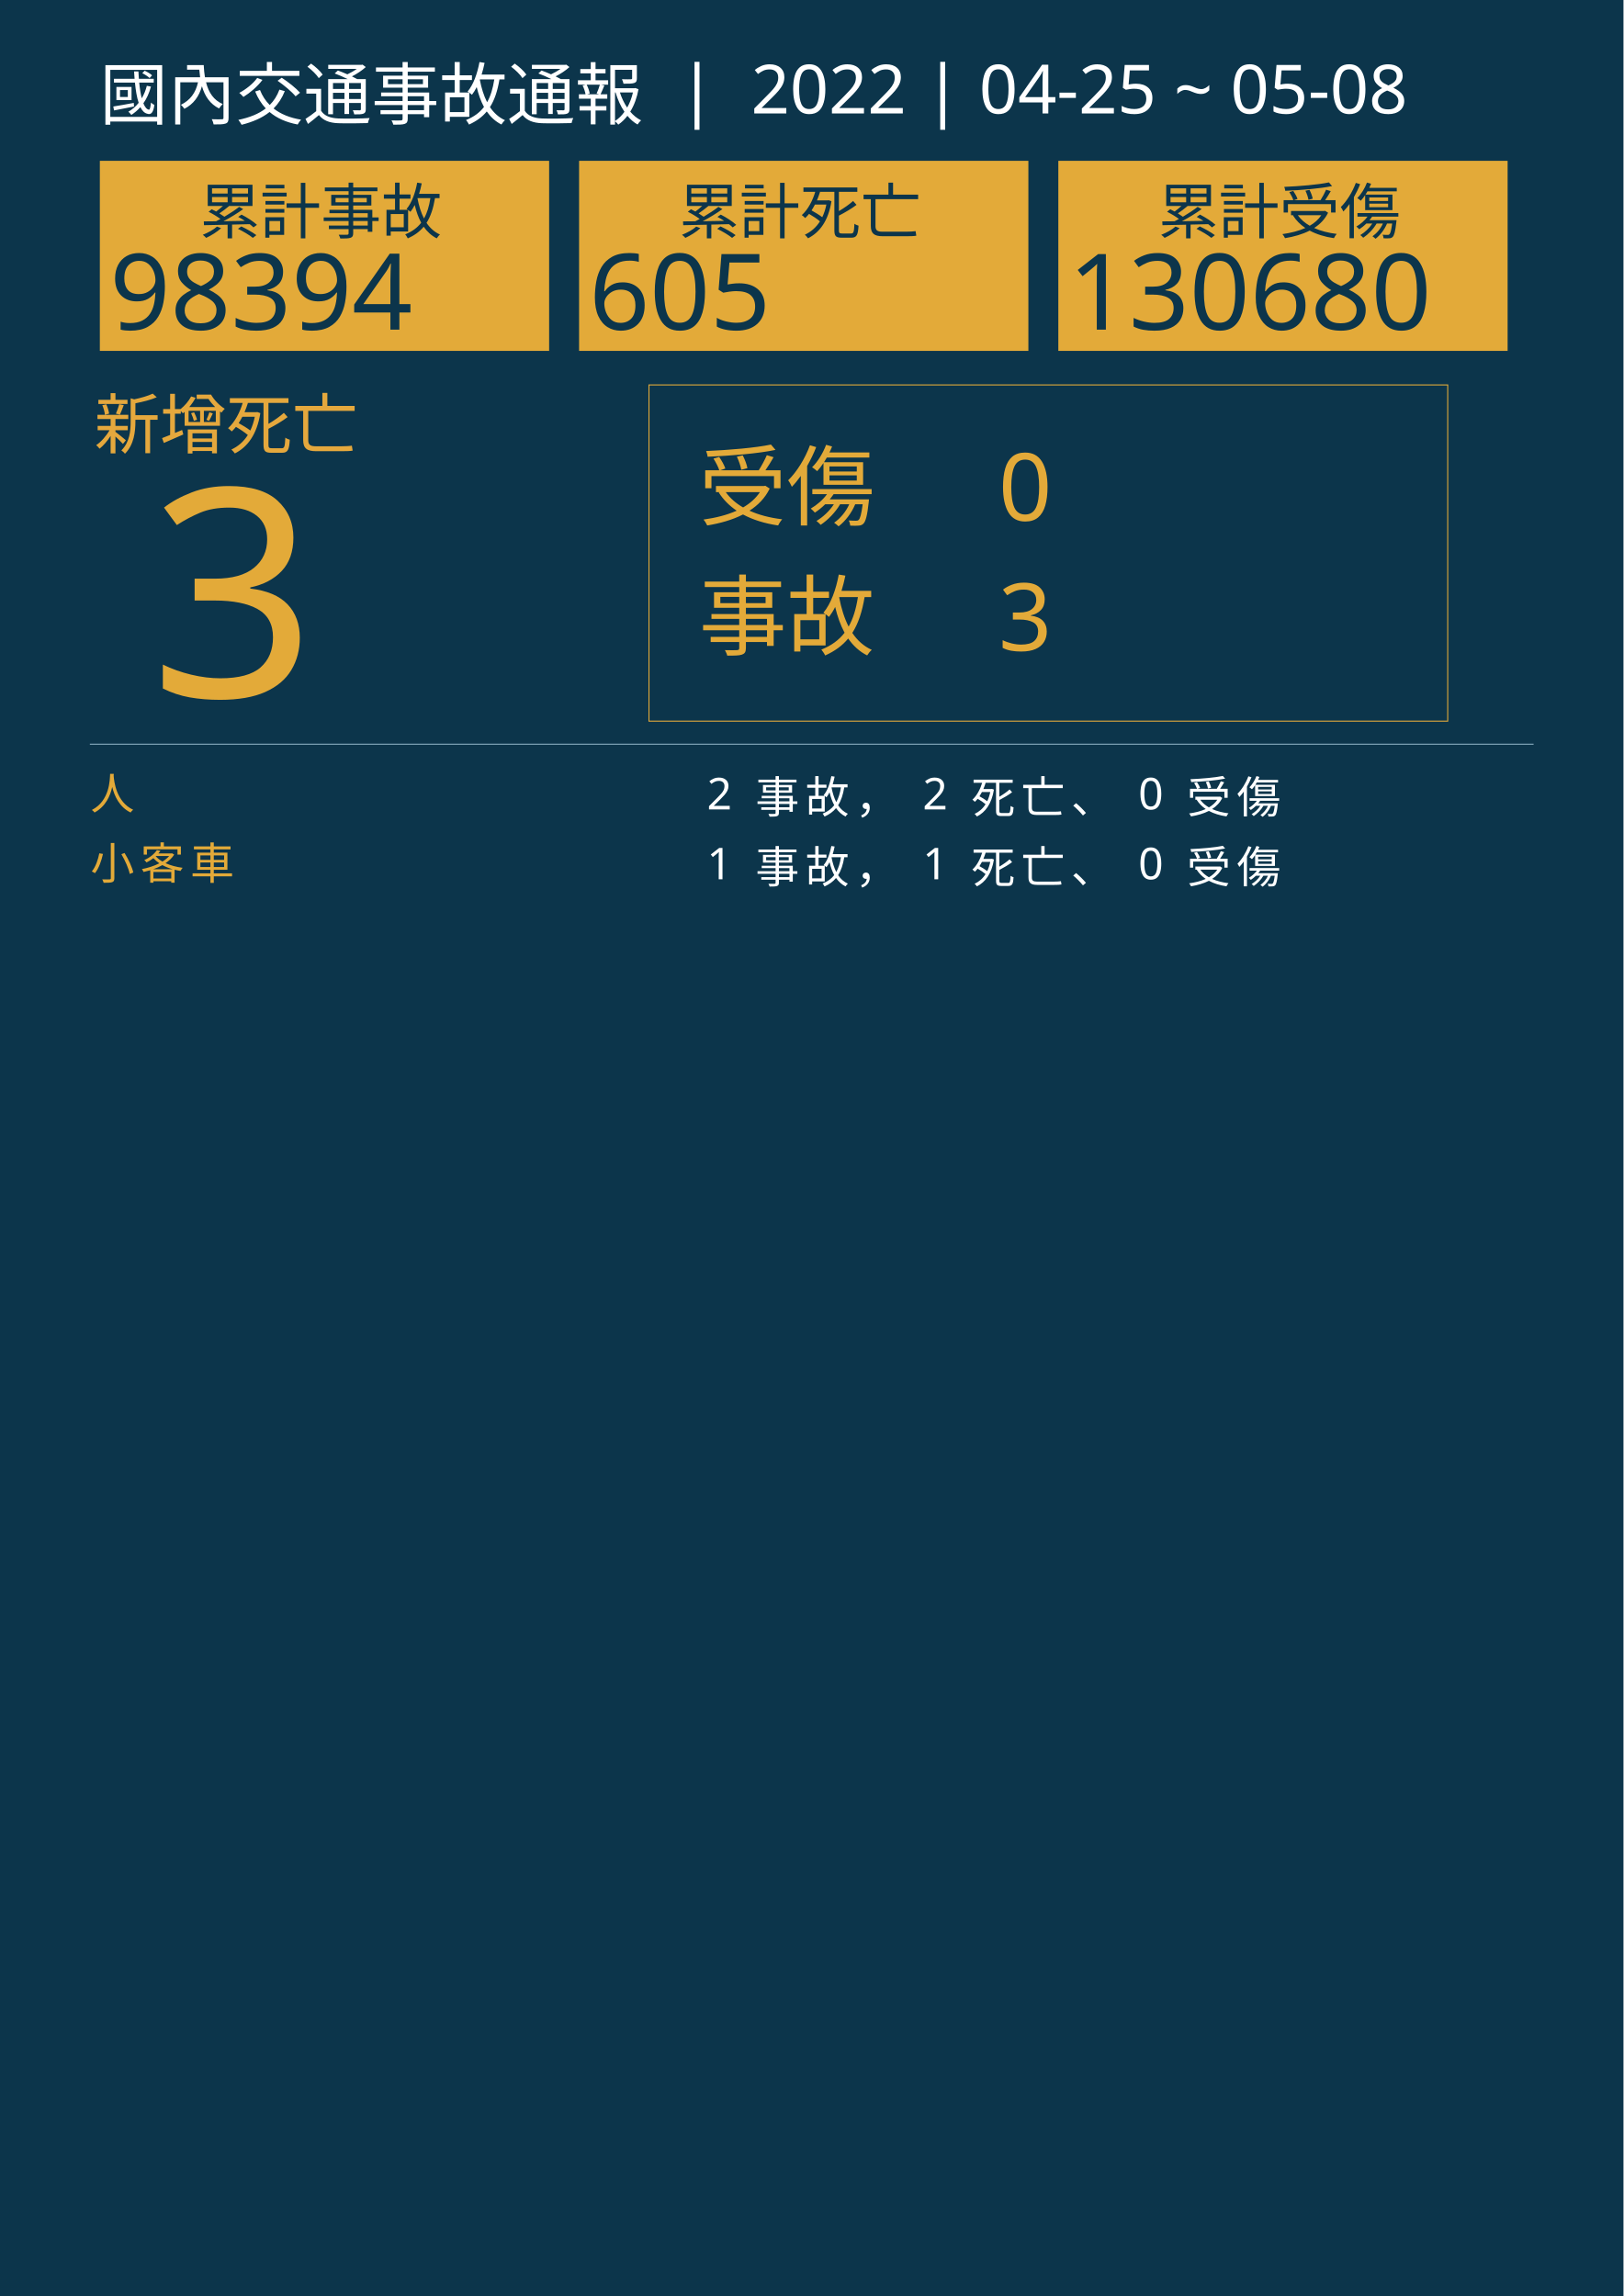
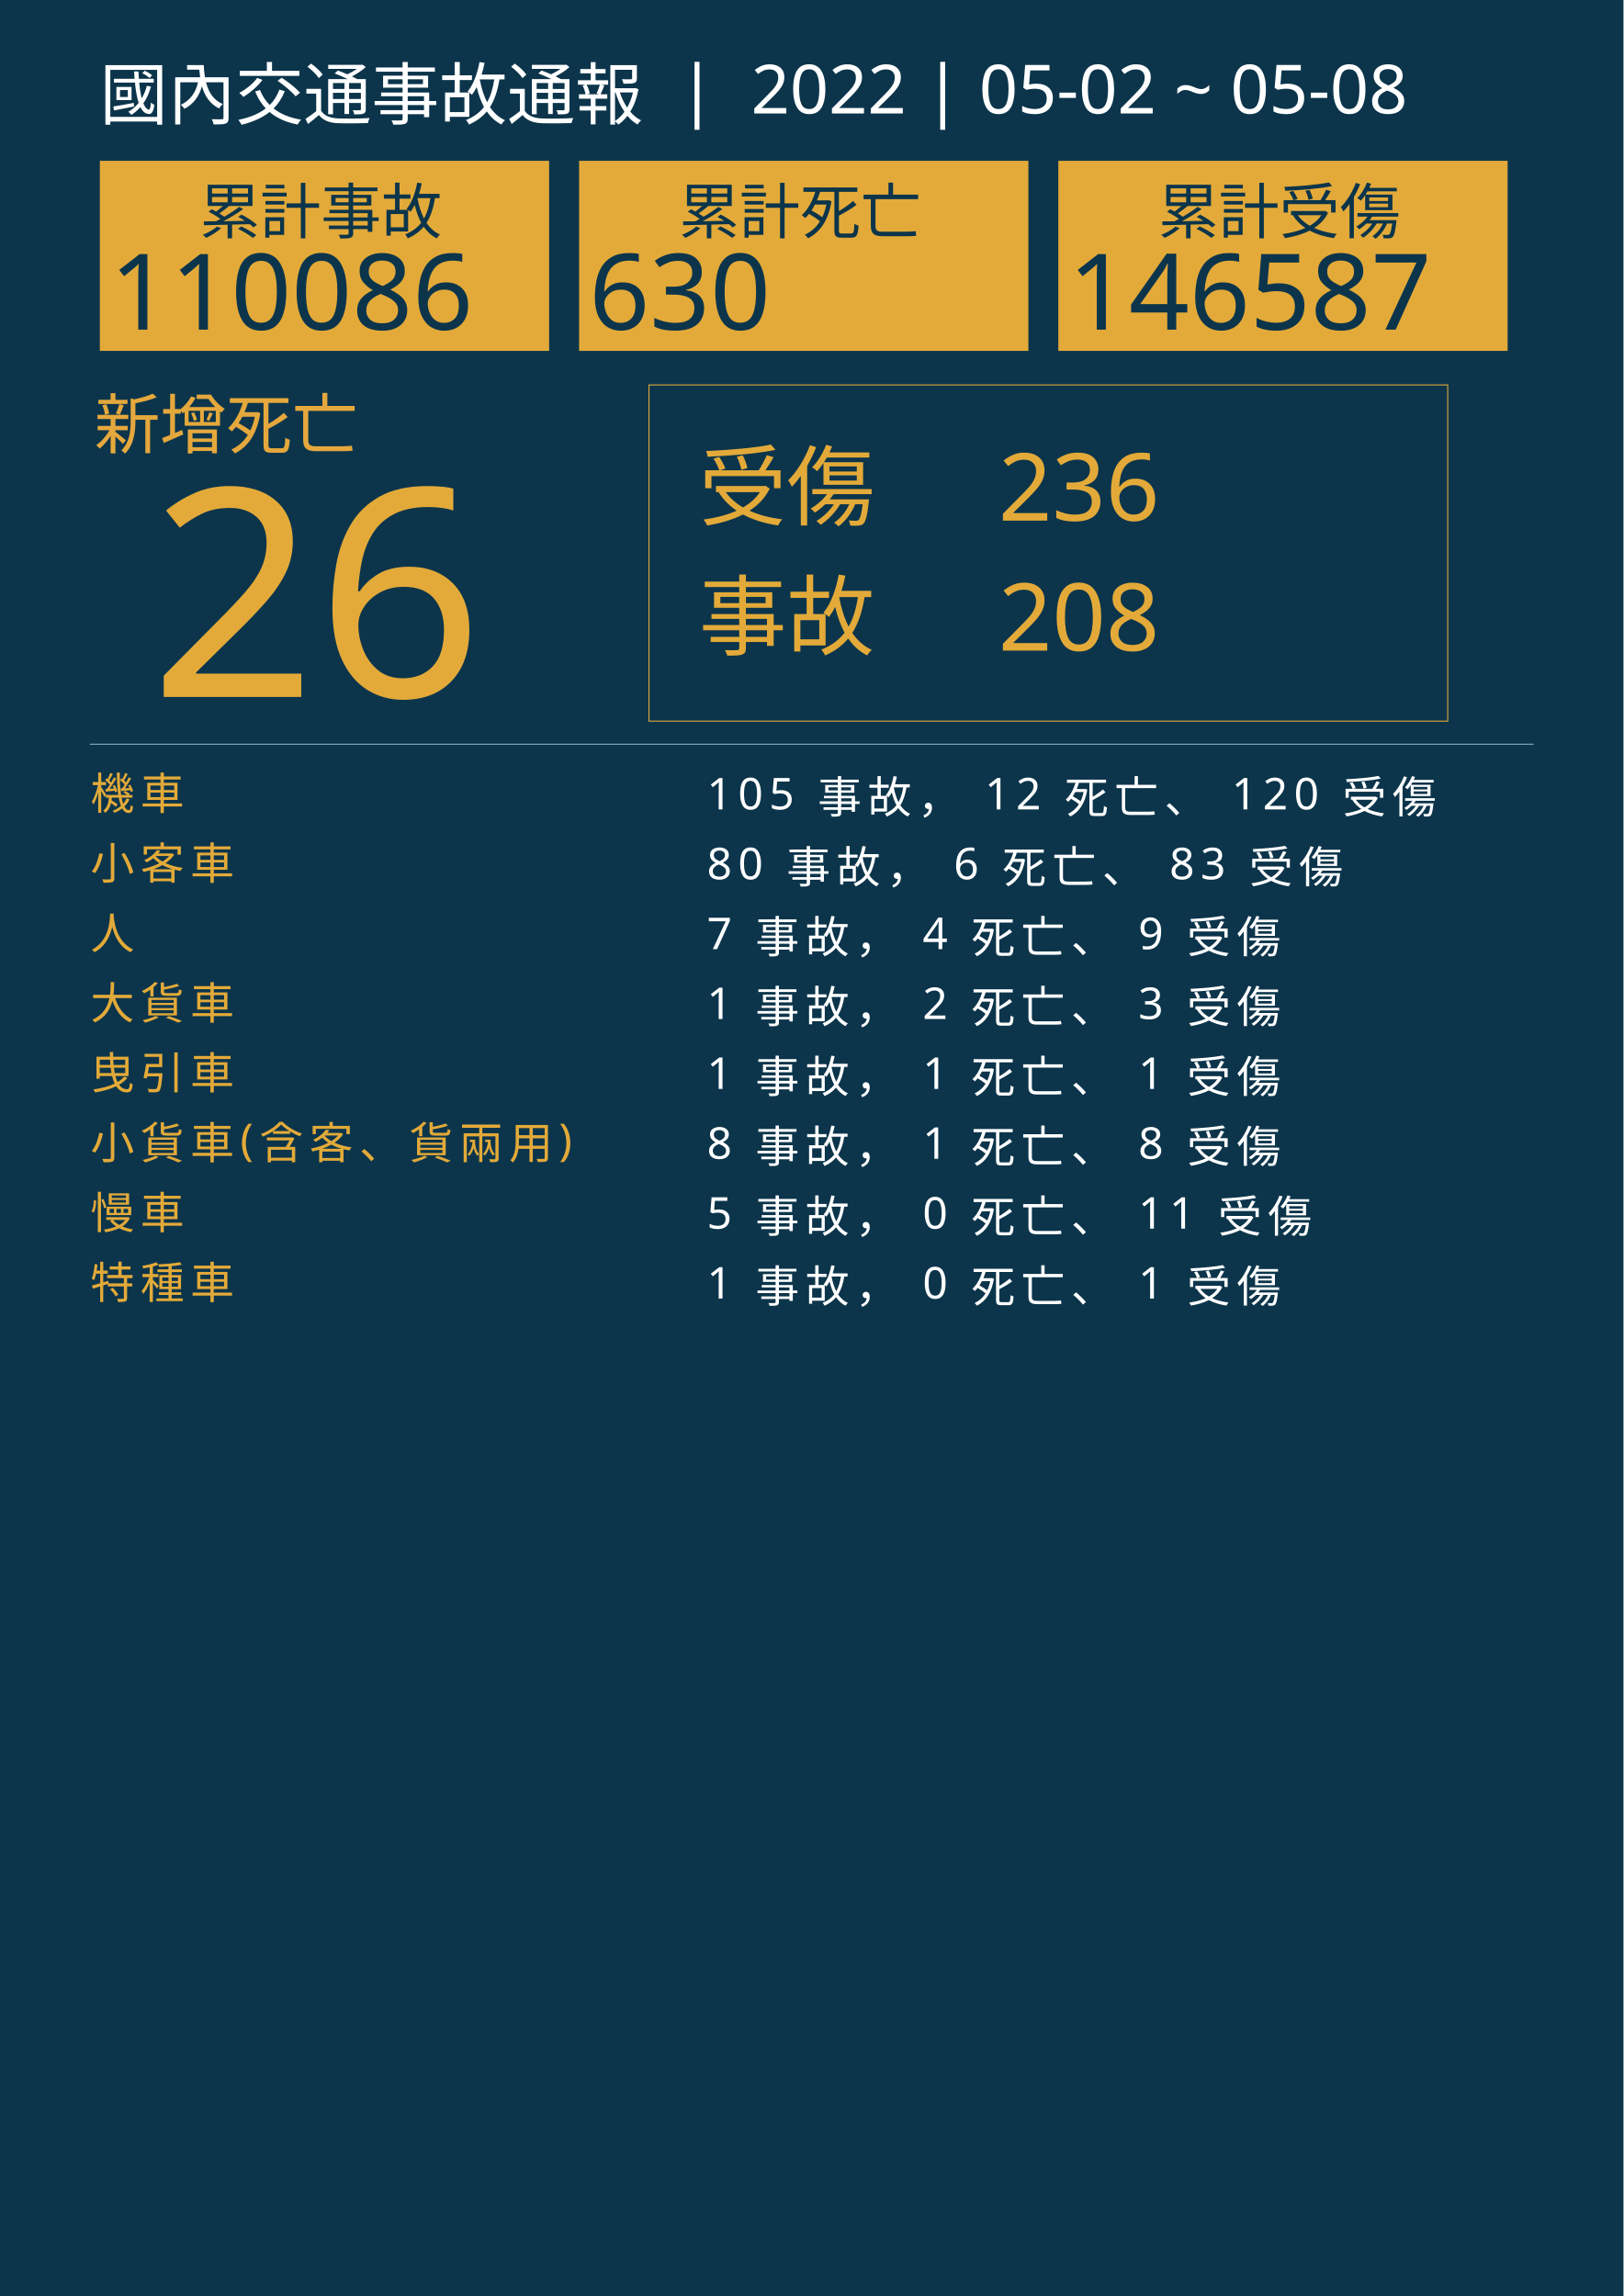
<svg xmlns="http://www.w3.org/2000/svg" version="1.1" id="圖層_1" x="0px" y="0px" viewBox="0 0 1626 2300" style="enable-background:new 0 0 1626 2300;" xml:space="preserve">
  <style type="text/css">
	.st0{fill:#0C354B;}
	.st1{fill:#E5A83D;}
	.st2{font-family:'NotoSansCJKtc-Bold-B5pc-H';}
	.st3{font-size:66px;}
	.st4{fill:#E3AA39;}
	.st5{font-family:'Arial-BoldMT';}
	.st6{font-size:291.776px;}
	.st7{fill:none;stroke:#E3AA39;stroke-miterlimit:10;}
	.st8{font-family:'NotoSansCJKtc-Light-B5pc-H';}
	.st9{font-size:88px;}
	.st10{font-family:'NotoSansCJKtc-Medium-B5pc-H';}
	.st11{font-size:94px;}
	.st12{fill:none;stroke:#8AAFC1;stroke-miterlimit:10;}
	.st13{font-size:60.649px;}
	.st14{font-size:106px;}
	.st15{fill:none;}
	.st16{font-size:44px;}
	.st17{letter-spacing:6;}
	.st18{fill:#FFFFFF;}
	.st19{letter-spacing:1;}
	.st20{font-size:68px;}
</style>
  <rect class="st0" width="1626" height="2300" />
  <text transform="matrix(1 0 0 1 94.5001 449.017)" class="st1 st2 st3">新增死亡</text>
  <g>
-     <text transform="matrix(1 0 0 1 150 698.1412)" class="st4 st5 st6">3</text>
+     <text transform="matrix(1 0 0 1 150 698.1412)" class="st4 st5 st6">26</text>
  </g>
  <g>
    <rect x="650" y="385.6" class="st7" width="800" height="336.8" />
    <g>
      <text transform="matrix(1 0 0 1 700 519.593)" class="st4 st8 st9">受傷</text>
-       <text transform="matrix(1 0 0 1 1000 521.5084)" class="st4 st10 st11">0</text>
-       <text transform="matrix(1 0 0 1 1000 651.7274)" class="st4 st10 st11">3</text>
+       <text transform="matrix(1 0 0 1 1000 521.5084)" class="st4 st10 st11">236</text>
+       <text transform="matrix(1 0 0 1 1000 651.7274)" class="st4 st10 st11">208</text>
      <text transform="matrix(1 0 0 1 700 649.4965)" class="st4 st8 st9">事故</text>
    </g>
  </g>
  <line class="st12" x1="90" y1="745.5" x2="1536" y2="745.5" />
  <g>
    <g>
      <rect x="100" y="161.1" class="st4" width="450" height="190.4" />
      <g>
        <text transform="matrix(1 0 0 1 200 233.9079)" class="st0 st10 st13">累計事故</text>
        <g>
-           <text transform="matrix(1 0 0 1 110 330.2121)" class="st0 st5 st14">98394</text>
+           <text transform="matrix(1 0 0 1 110 330.2121)" class="st0 st5 st14">110086</text>
        </g>
      </g>
    </g>
    <g>
      <rect x="580" y="161.1" class="st4" width="450" height="190.4" />
      <g>
        <text transform="matrix(1 0 0 1 680 233.908)" class="st0 st10 st13">累計死亡</text>
        <g>
-           <text transform="matrix(1 0 0 1 590 330.2122)" class="st0 st5 st14">605</text>
+           <text transform="matrix(1 0 0 1 590 330.2122)" class="st0 st5 st14">630</text>
        </g>
      </g>
    </g>
    <g>
      <rect x="1060" y="161.1" class="st4" width="450" height="190.4" />
      <g>
        <text transform="matrix(1 0 0 1 1160 233.908)" class="st0 st10 st13">累計受傷</text>
        <g>
-           <text transform="matrix(1 0 0 1 1070 330.2122)" class="st0 st5 st14">130680</text>
+           <text transform="matrix(1 0 0 1 1070 330.2122)" class="st0 st5 st14">146587</text>
        </g>
      </g>
    </g>
  </g>
  <rect x="90.6" y="772.1" class="st15" width="1141.8" height="314.8" />
  <text transform="matrix(1 0 0 1 90.5591 810.7965)">
-     <tspan x="0" y="0" class="st4 st10 st16 st17">人</tspan>
-     <tspan x="600" y="0" class="st18 st10 st16 st17"> 2 事故， 2 死亡、 0 受傷</tspan>
+     <tspan x="0" y="0" class="st4 st10 st16 st17">機車</tspan>
+     <tspan x="600" y="0" class="st18 st10 st16 st17"> 105 事故， 12 死亡、 120 受傷</tspan>
    <tspan x="0" y="70" class="st4 st10 st16 st17">小客車</tspan>
-     <tspan x="600" y="70" class="st18 st10 st16 st17"> 1 事故， 1 死亡、 0 受傷</tspan>
+     <tspan x="600" y="70" class="st18 st10 st16 st17"> 80 事故， 6 死亡、 83 受傷</tspan>
+     <tspan x="0" y="140" class="st4 st10 st16 st17">人</tspan>
+     <tspan x="600" y="140" class="st18 st10 st16 st17"> 7 事故， 4 死亡、 9 受傷</tspan>
+     <tspan x="0" y="210" class="st4 st10 st16 st17">大貨車</tspan>
+     <tspan x="600" y="210" class="st18 st10 st16 st17"> 1 事故， 2 死亡、 3 受傷</tspan>
+     <tspan x="0" y="280" class="st4 st10 st16 st17">曳引車</tspan>
+     <tspan x="600" y="280" class="st18 st10 st16 st17"> 1 事故， 1 死亡、 1 受傷</tspan>
+     <tspan x="0" y="350" class="st4 st10 st16 st17">小貨車(含客、貨兩用)</tspan>
+     <tspan x="600" y="350" class="st18 st10 st16 st17"> 8 事故， 1 死亡、 8 受傷</tspan>
+     <tspan x="0" y="420" class="st4 st10 st16 st17">慢車</tspan>
+     <tspan x="600" y="420" class="st18 st10 st16 st17"> 5 事故， 0 死亡、 11 受傷</tspan>
+     <tspan x="0" y="490" class="st4 st10 st16 st17">特種車</tspan>
+     <tspan x="600" y="490" class="st18 st10 st16 st17"> 1 事故， 0 死亡、 1 受傷</tspan>
  </text>
-   <text transform="matrix(1 0 0 1 100 119.2712)" class="st18 st8 st20">國內交通事故通報  |  2022 | 04-25 ~ 05-08</text>
+   <text transform="matrix(1 0 0 1 100 119.2712)" class="st18 st8 st20">國內交通事故通報  |  2022 | 05-02 ~ 05-08</text>
</svg>
